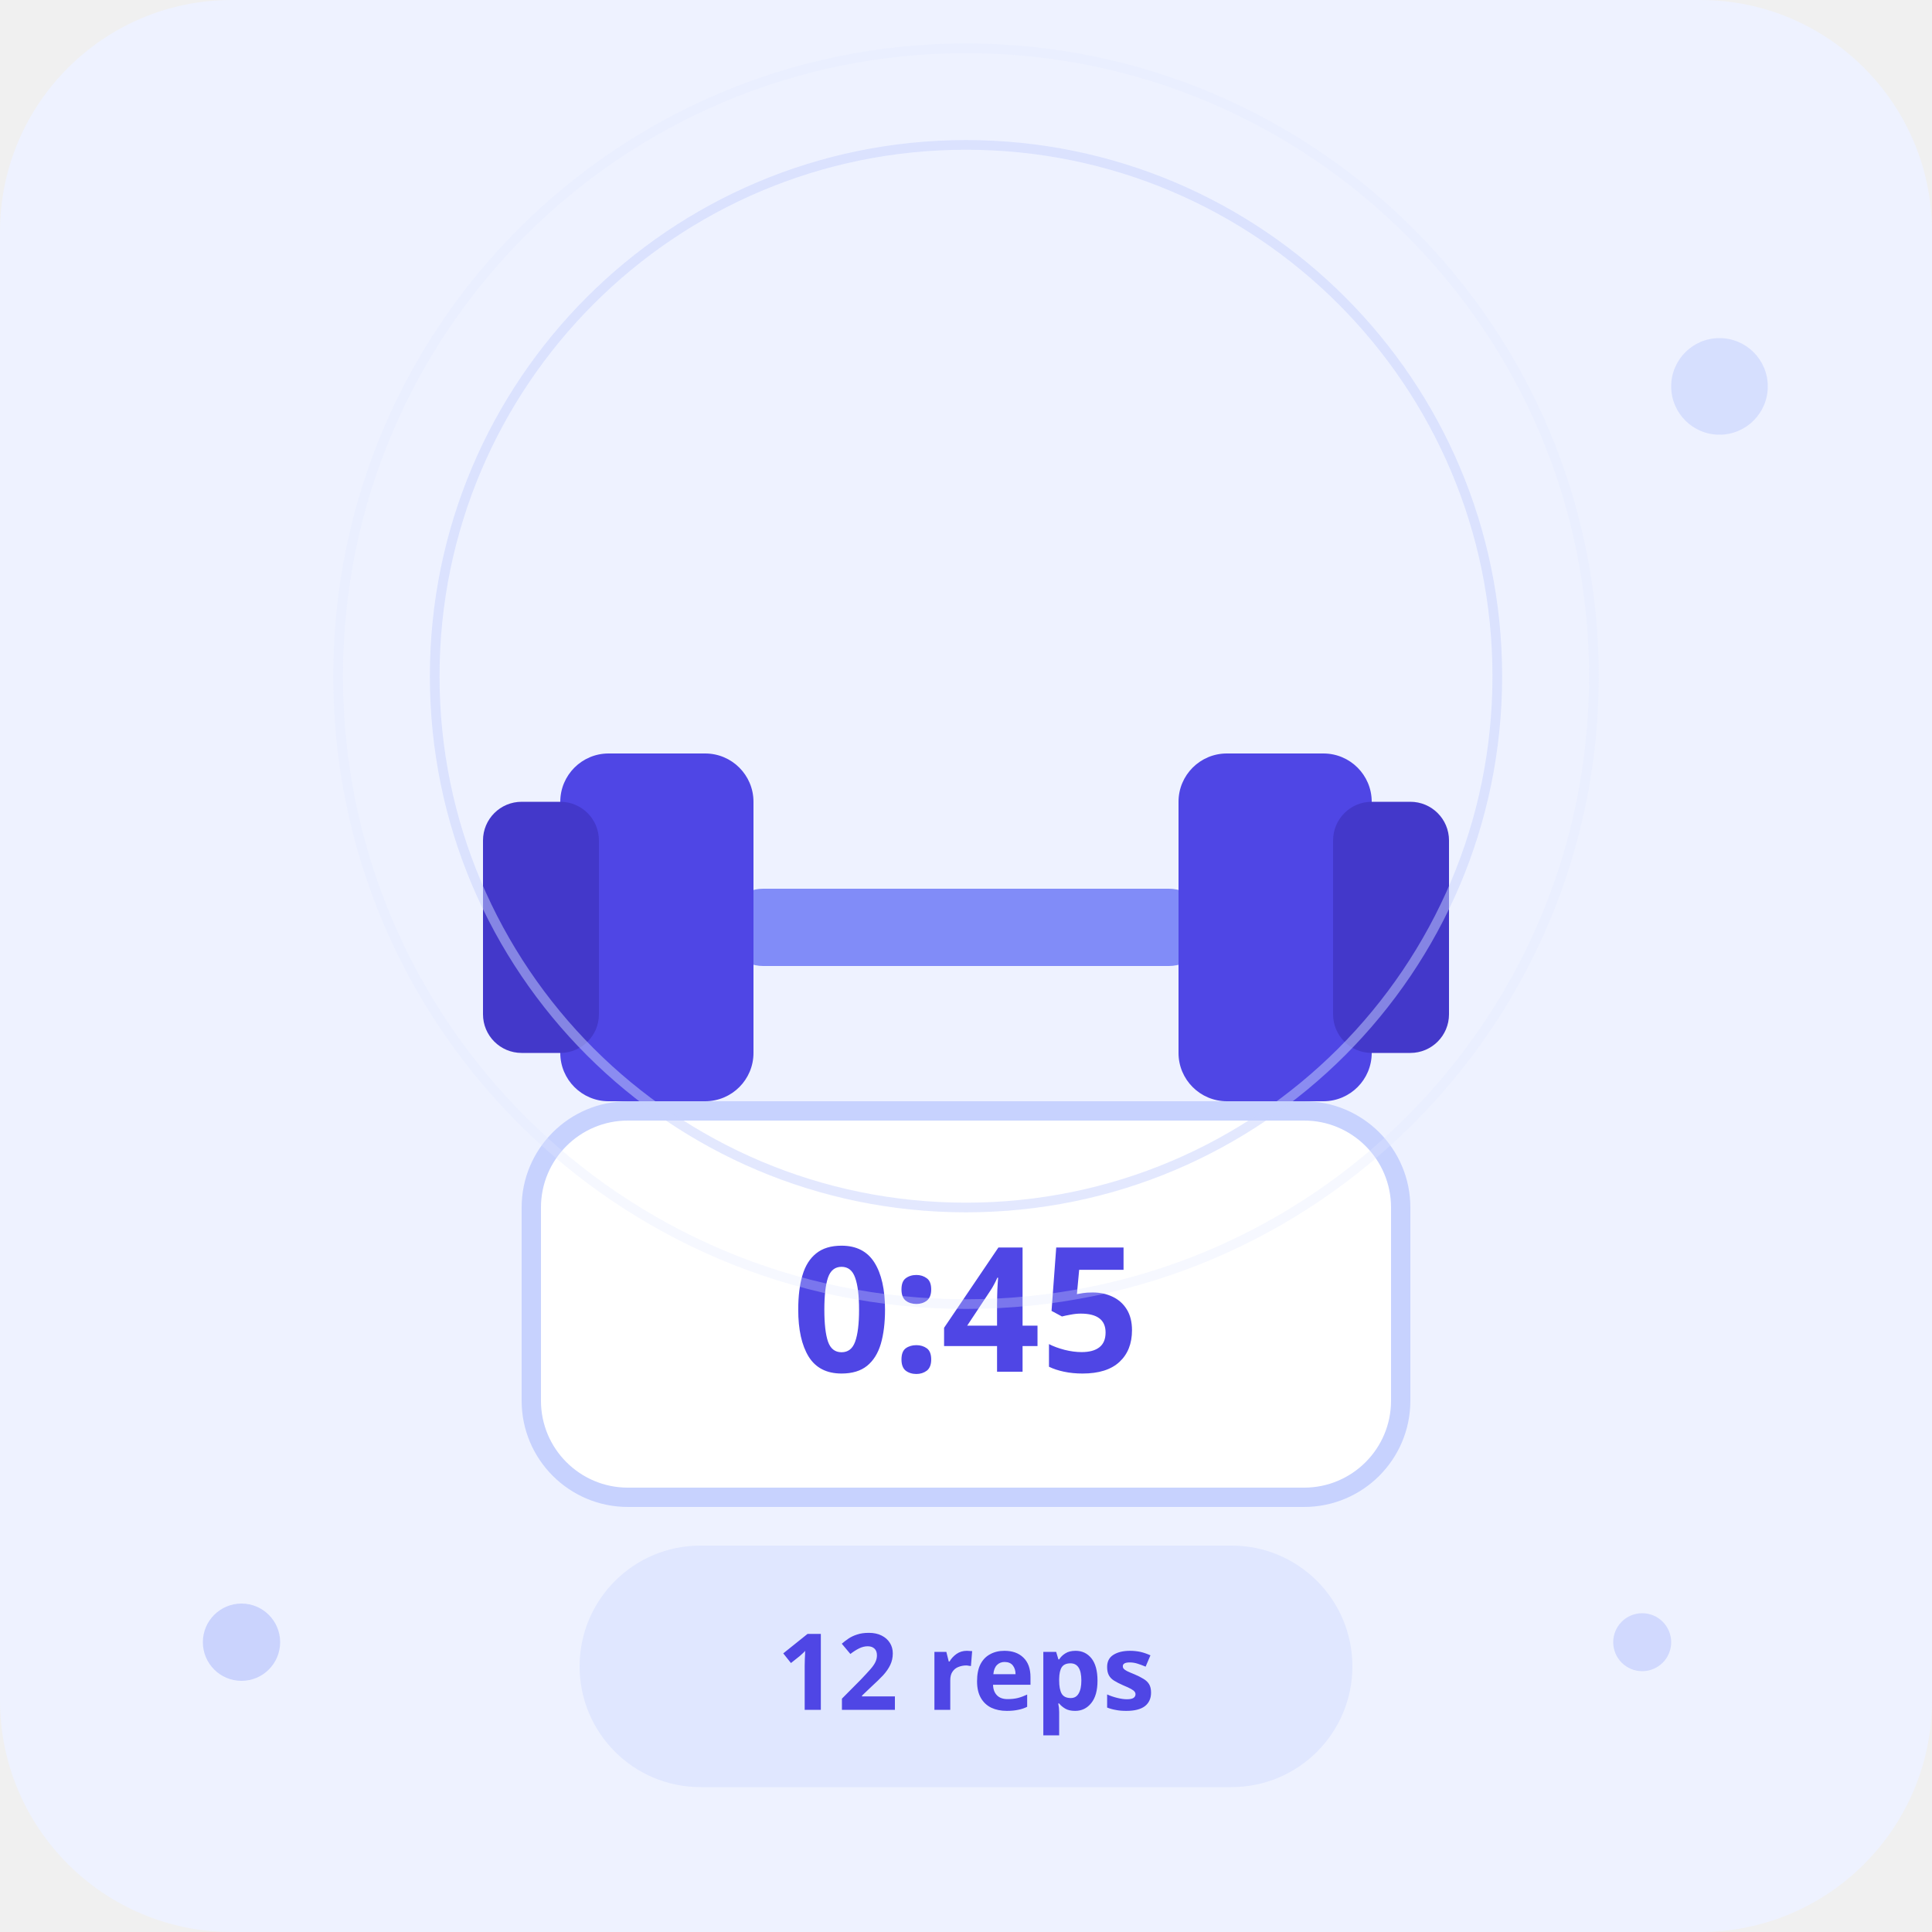
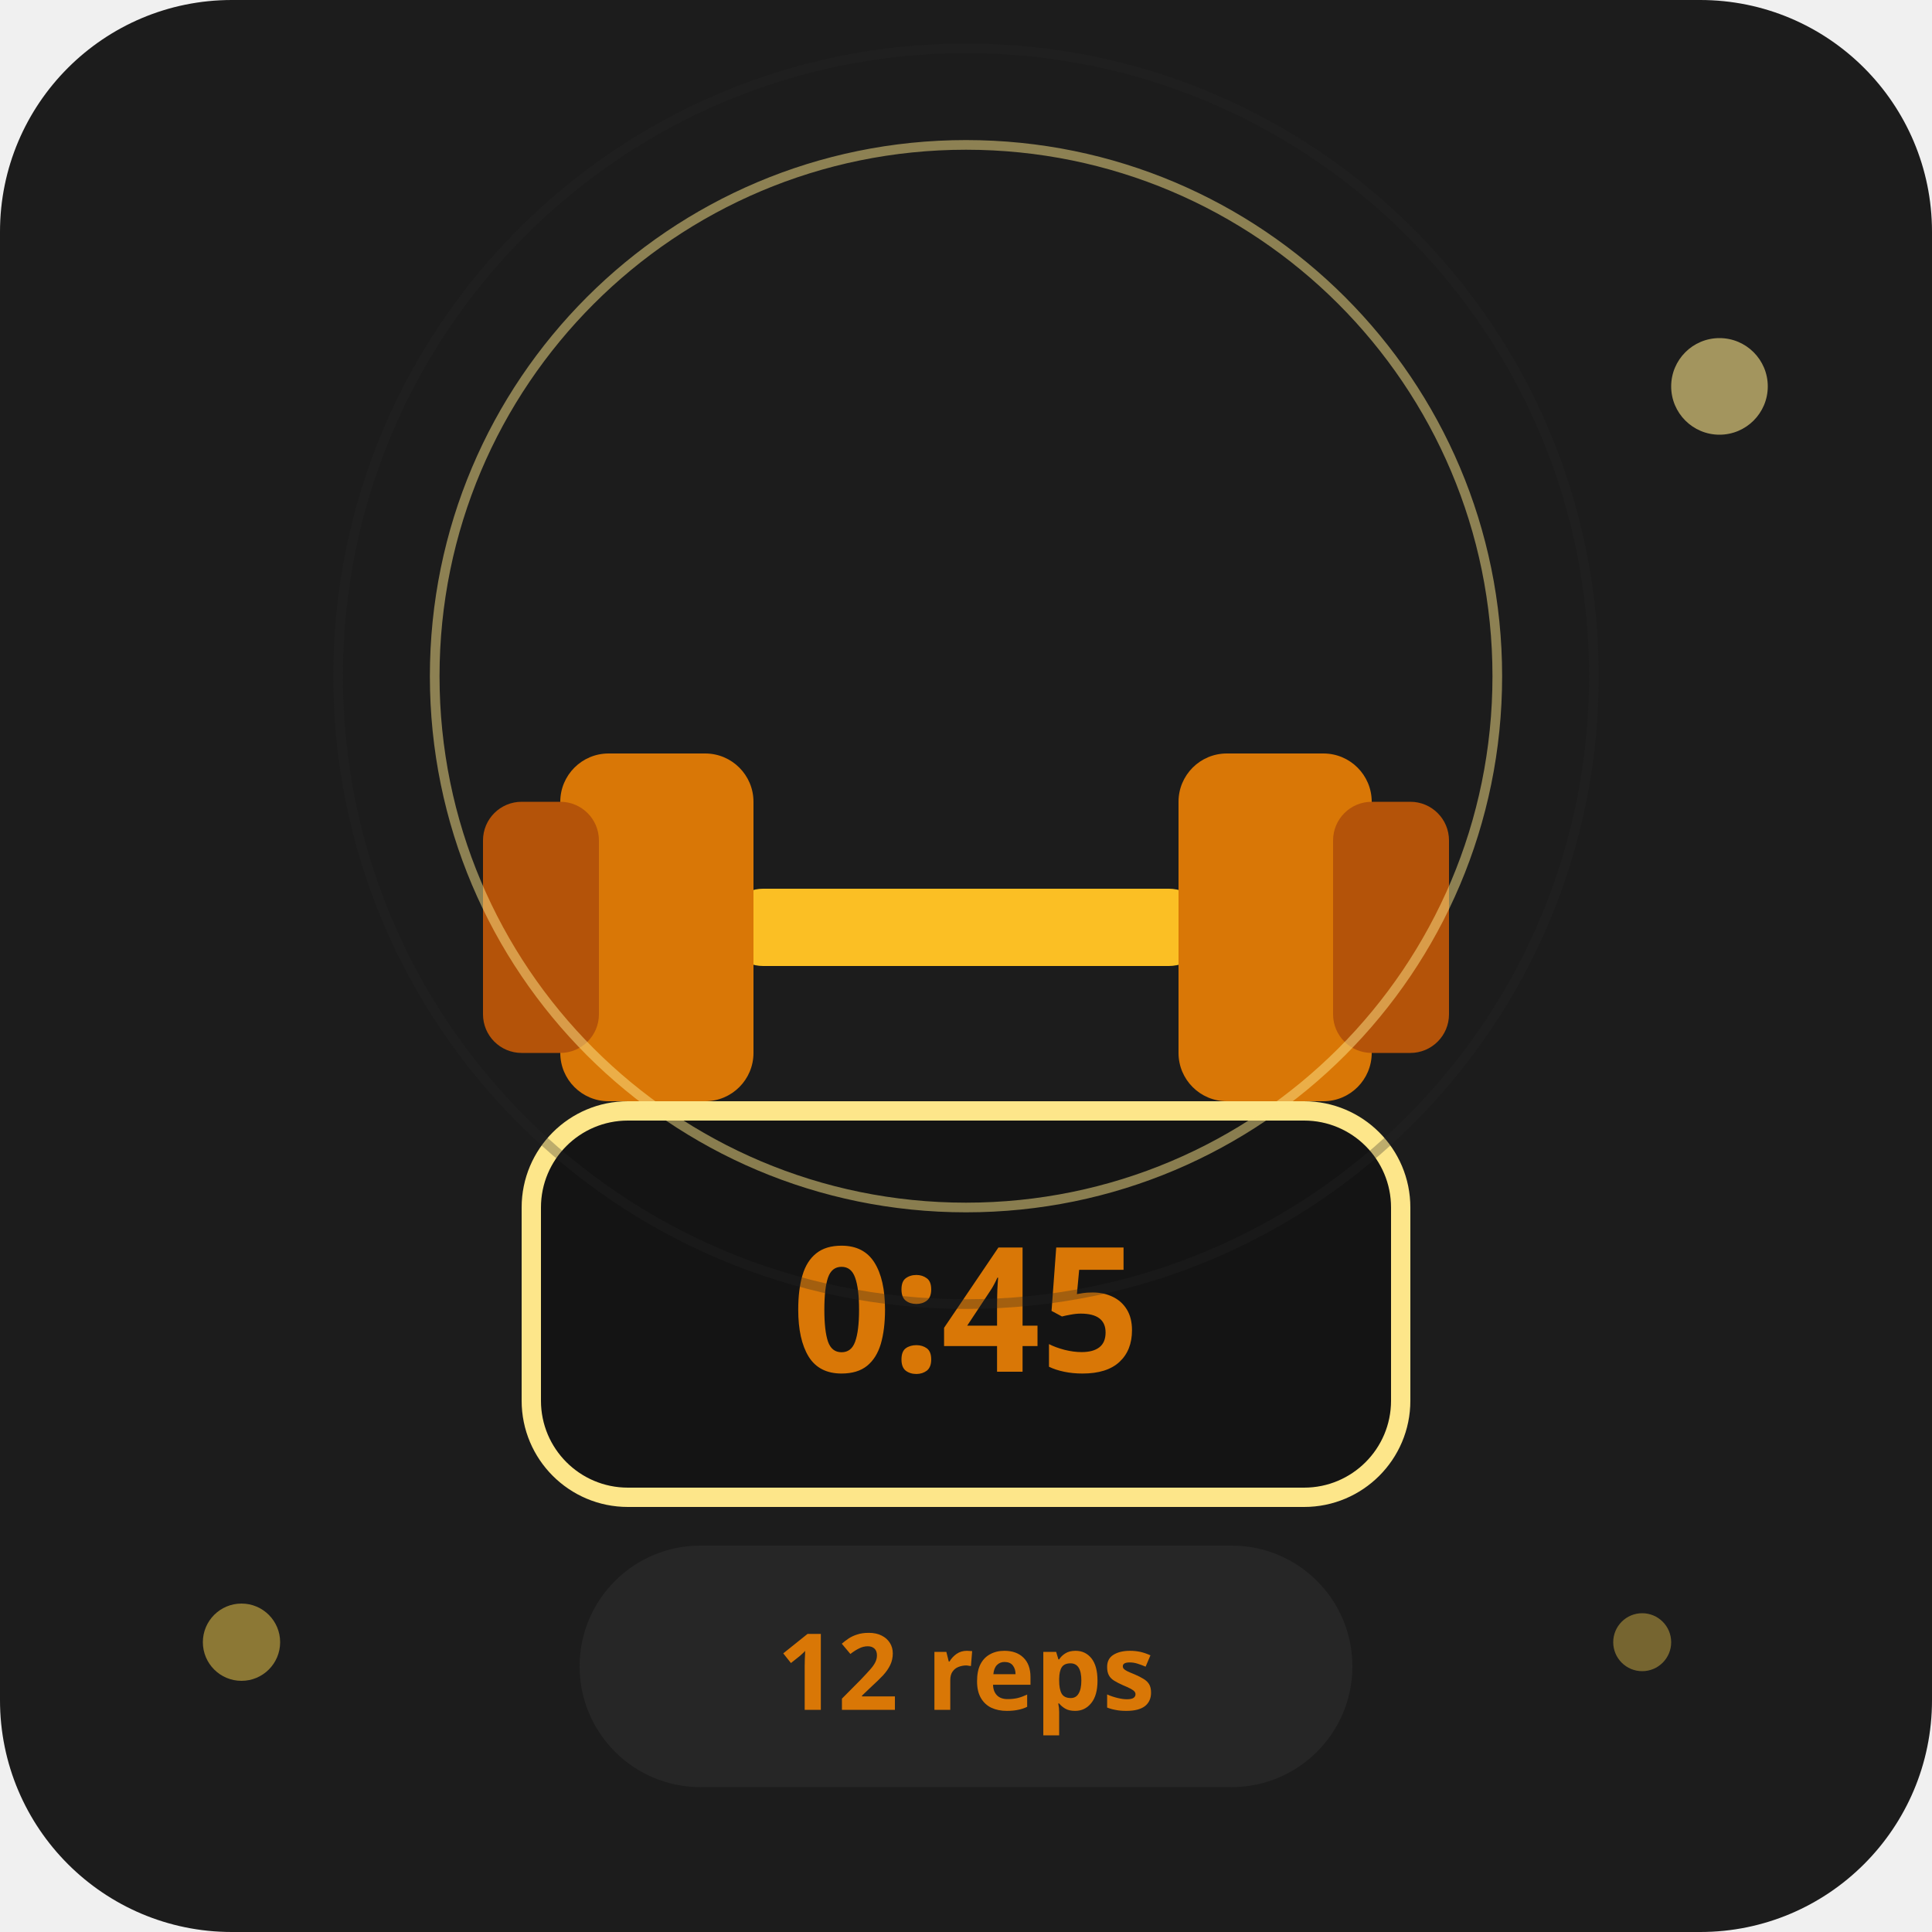
<svg xmlns="http://www.w3.org/2000/svg" viewBox="0 0 200 200" fill="none">
-   <rect width="200" height="200" rx="24" fill="#EEF2FF" />
+   <rect width="200" height="200" rx="24" fill="#1c1c1c" />
  <g transform="translate(50, 50)">
-     <rect x="25" y="42" width="50" height="8" rx="4" fill="#818CF8" />
-     <rect x="8" y="28" width="20" height="36" rx="5" fill="#4F46E5" />
-     <rect x="0" y="33" width="12" height="26" rx="4" fill="#4338CA" />
-     <rect x="72" y="28" width="20" height="36" rx="5" fill="#4F46E5" />
-     <rect x="88" y="33" width="12" height="26" rx="4" fill="#4338CA" />
+     <rect x="25" y="42" width="50" height="8" rx="4" fill="#fbbf24" />
+     <rect x="8" y="28" width="20" height="36" rx="5" fill="#d97706" />
+     <rect x="0" y="33" width="12" height="26" rx="4" fill="#b45309" />
+     <rect x="72" y="28" width="20" height="36" rx="5" fill="#d97706" />
+     <rect x="88" y="33" width="12" height="26" rx="4" fill="#b45309" />
  </g>
  <g transform="translate(55, 115)">
-     <rect x="0" y="0" width="90" height="40" rx="10" fill="white" stroke="#C7D2FE" stroke-width="2" />
-     <text x="45" y="27" text-anchor="middle" font-size="18" fill="#4F46E5" font-family="system-ui" font-weight="700">0:45</text>
+     <rect x="0" y="0" width="90" height="40" rx="10" fill="#141414" stroke="#fde68a" stroke-width="2" />
+     <text x="45" y="27" text-anchor="middle" font-size="18" fill="#d97706" font-family="system-ui" font-weight="700">0:45</text>
  </g>
  <g transform="translate(60, 160)">
-     <rect x="0" y="0" width="80" height="25" rx="12.5" fill="#E0E7FF" />
-     <text x="40" y="17" text-anchor="middle" font-size="11" fill="#4F46E5" font-family="system-ui" font-weight="600">12 reps</text>
+     <rect x="0" y="0" width="80" height="25" rx="12.5" fill="#262626" />
+     <text x="40" y="17" text-anchor="middle" font-size="11" fill="#d97706" font-family="system-ui" font-weight="600">12 reps</text>
  </g>
-   <circle cx="100" cy="70" r="55" stroke="#C7D2FE" stroke-width="1" fill="none" opacity="0.5" />
-   <circle cx="100" cy="70" r="65" stroke="#E0E7FF" stroke-width="1" fill="none" opacity="0.3" />
-   <circle cx="25" cy="170" r="4" fill="#A5B4FC" opacity="0.5" />
-   <circle cx="178" cy="40" r="5" fill="#C7D2FE" opacity="0.6" />
-   <circle cx="170" cy="170" r="3" fill="#A5B4FC" opacity="0.4" />
+   <circle cx="100" cy="70" r="55" stroke="#fde68a" stroke-width="1" fill="none" opacity="0.5" />
+   <circle cx="100" cy="70" r="65" stroke="#262626" stroke-width="1" fill="none" opacity="0.3" />
+   <circle cx="25" cy="170" r="4" fill="#fcd34d" opacity="0.5" />
+   <circle cx="178" cy="40" r="5" fill="#fde68a" opacity="0.6" />
+   <circle cx="170" cy="170" r="3" fill="#fcd34d" opacity="0.4" />
</svg>
